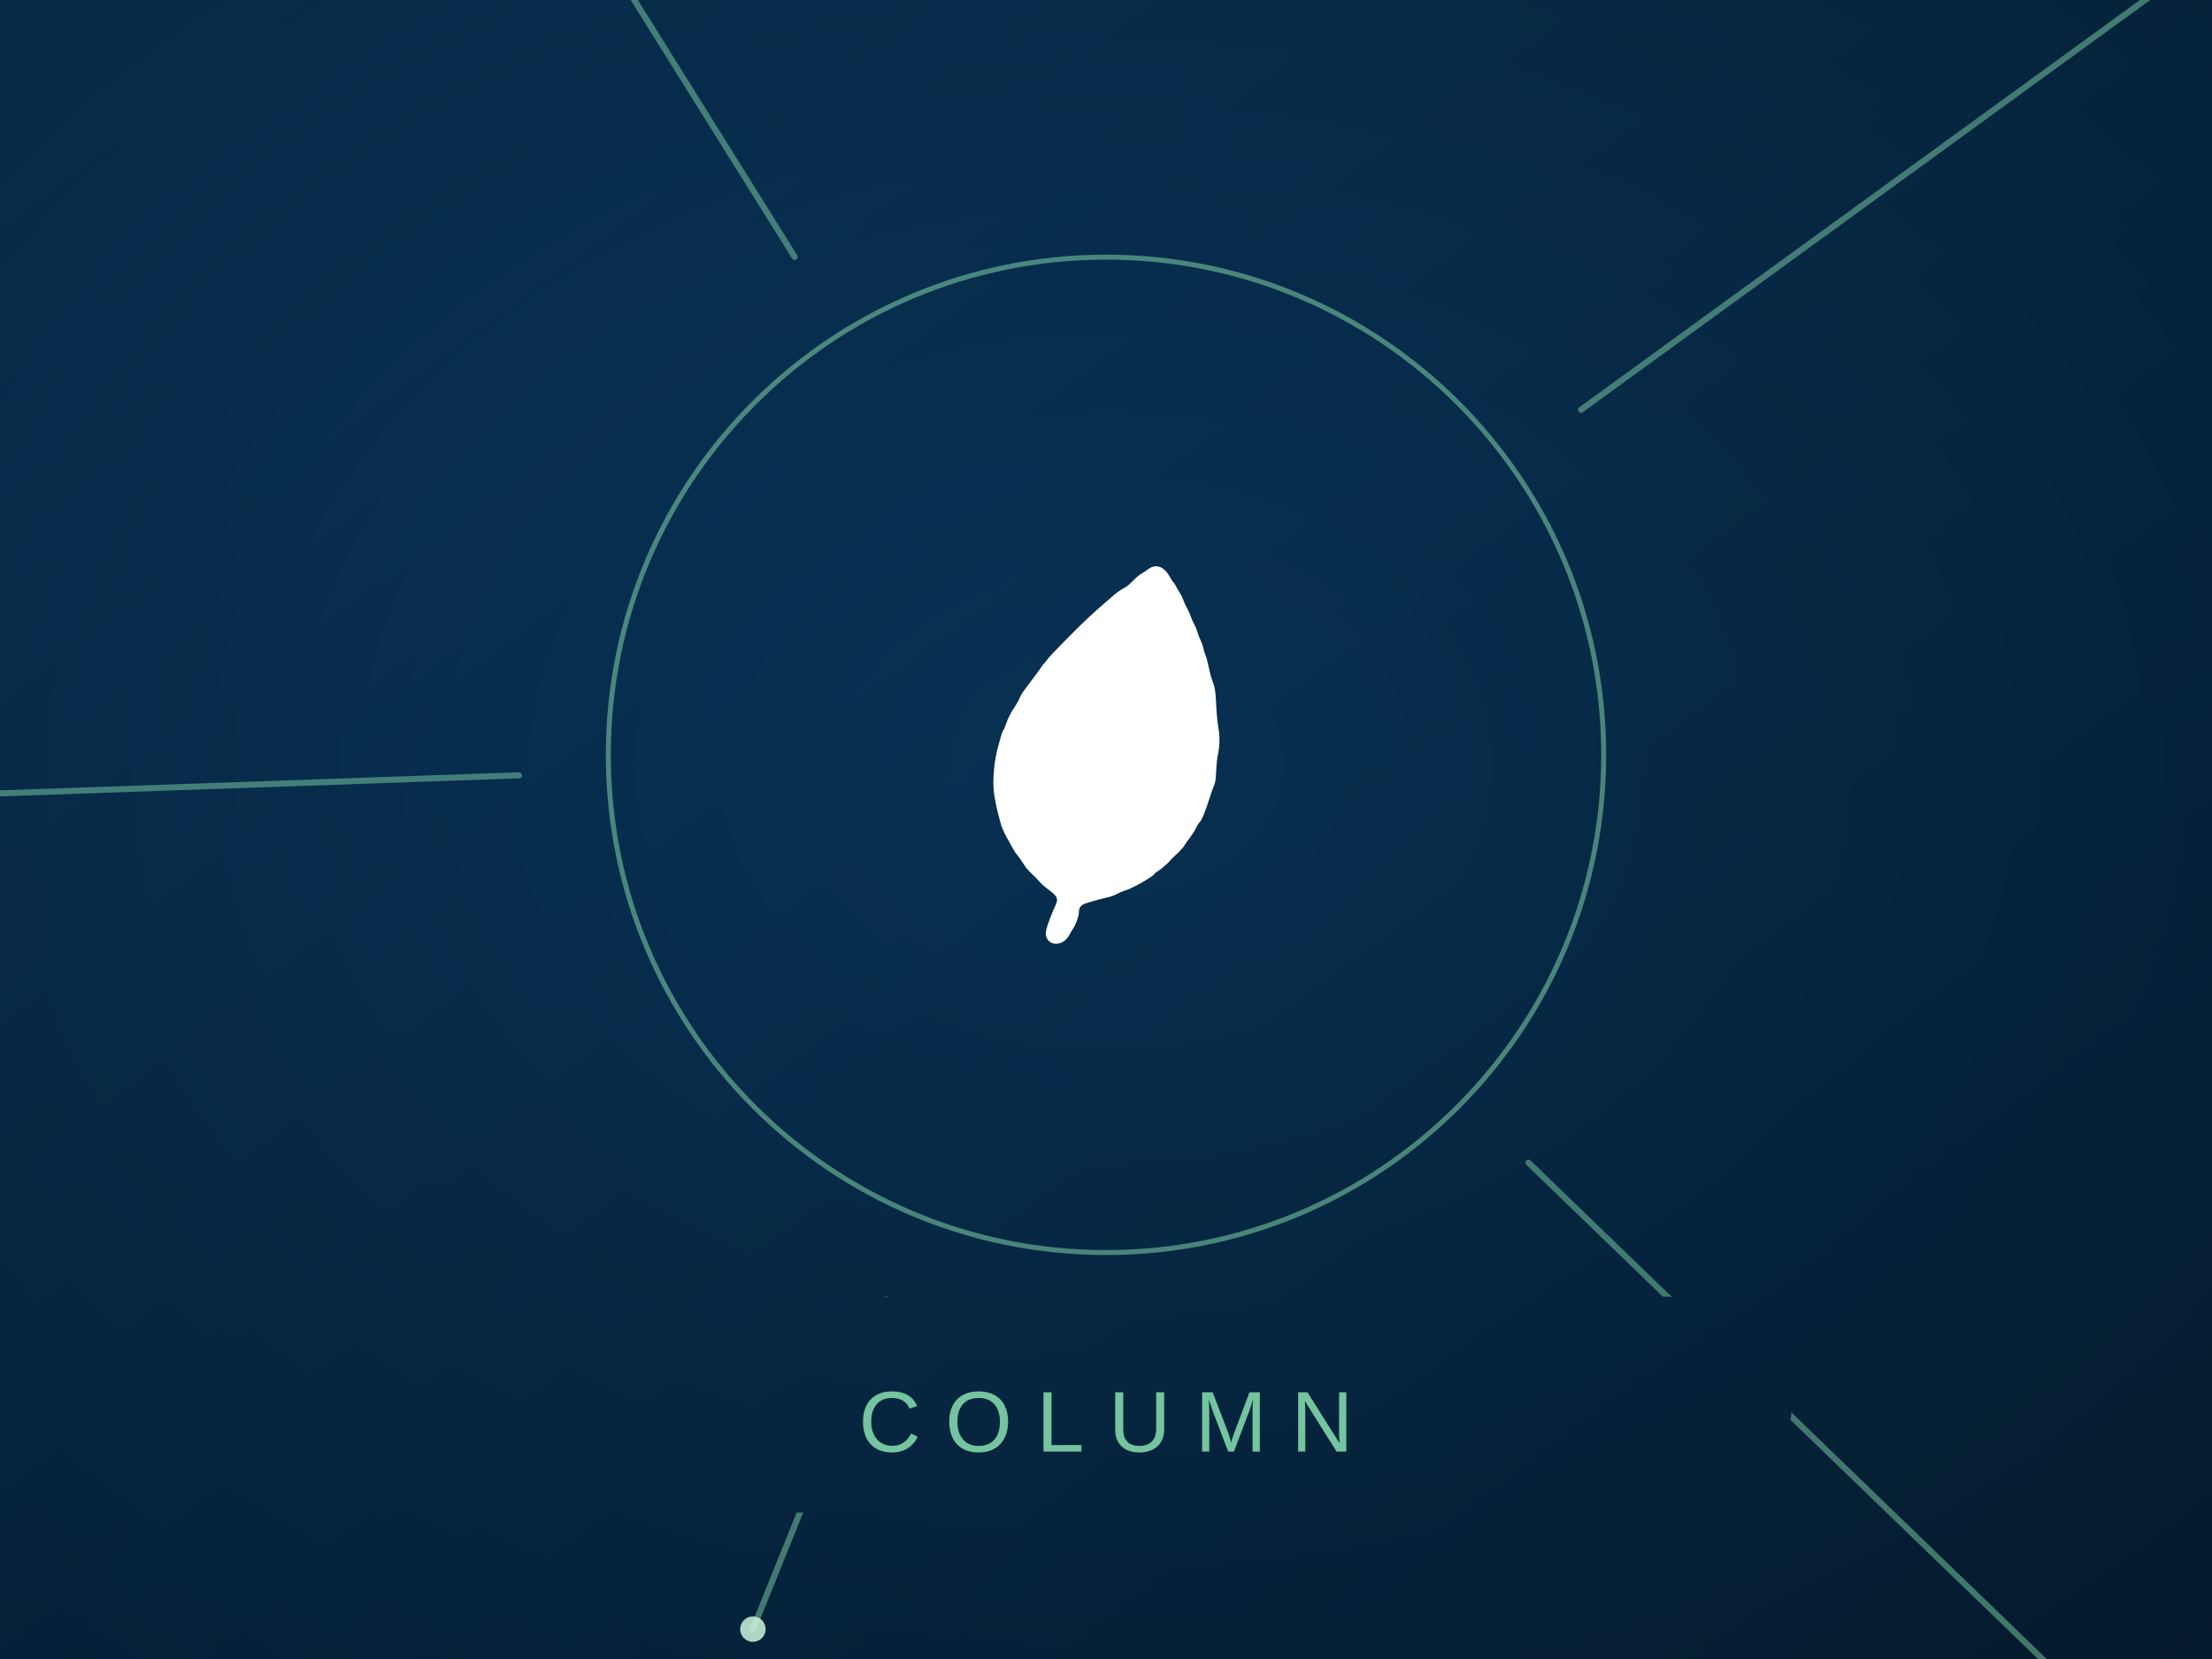
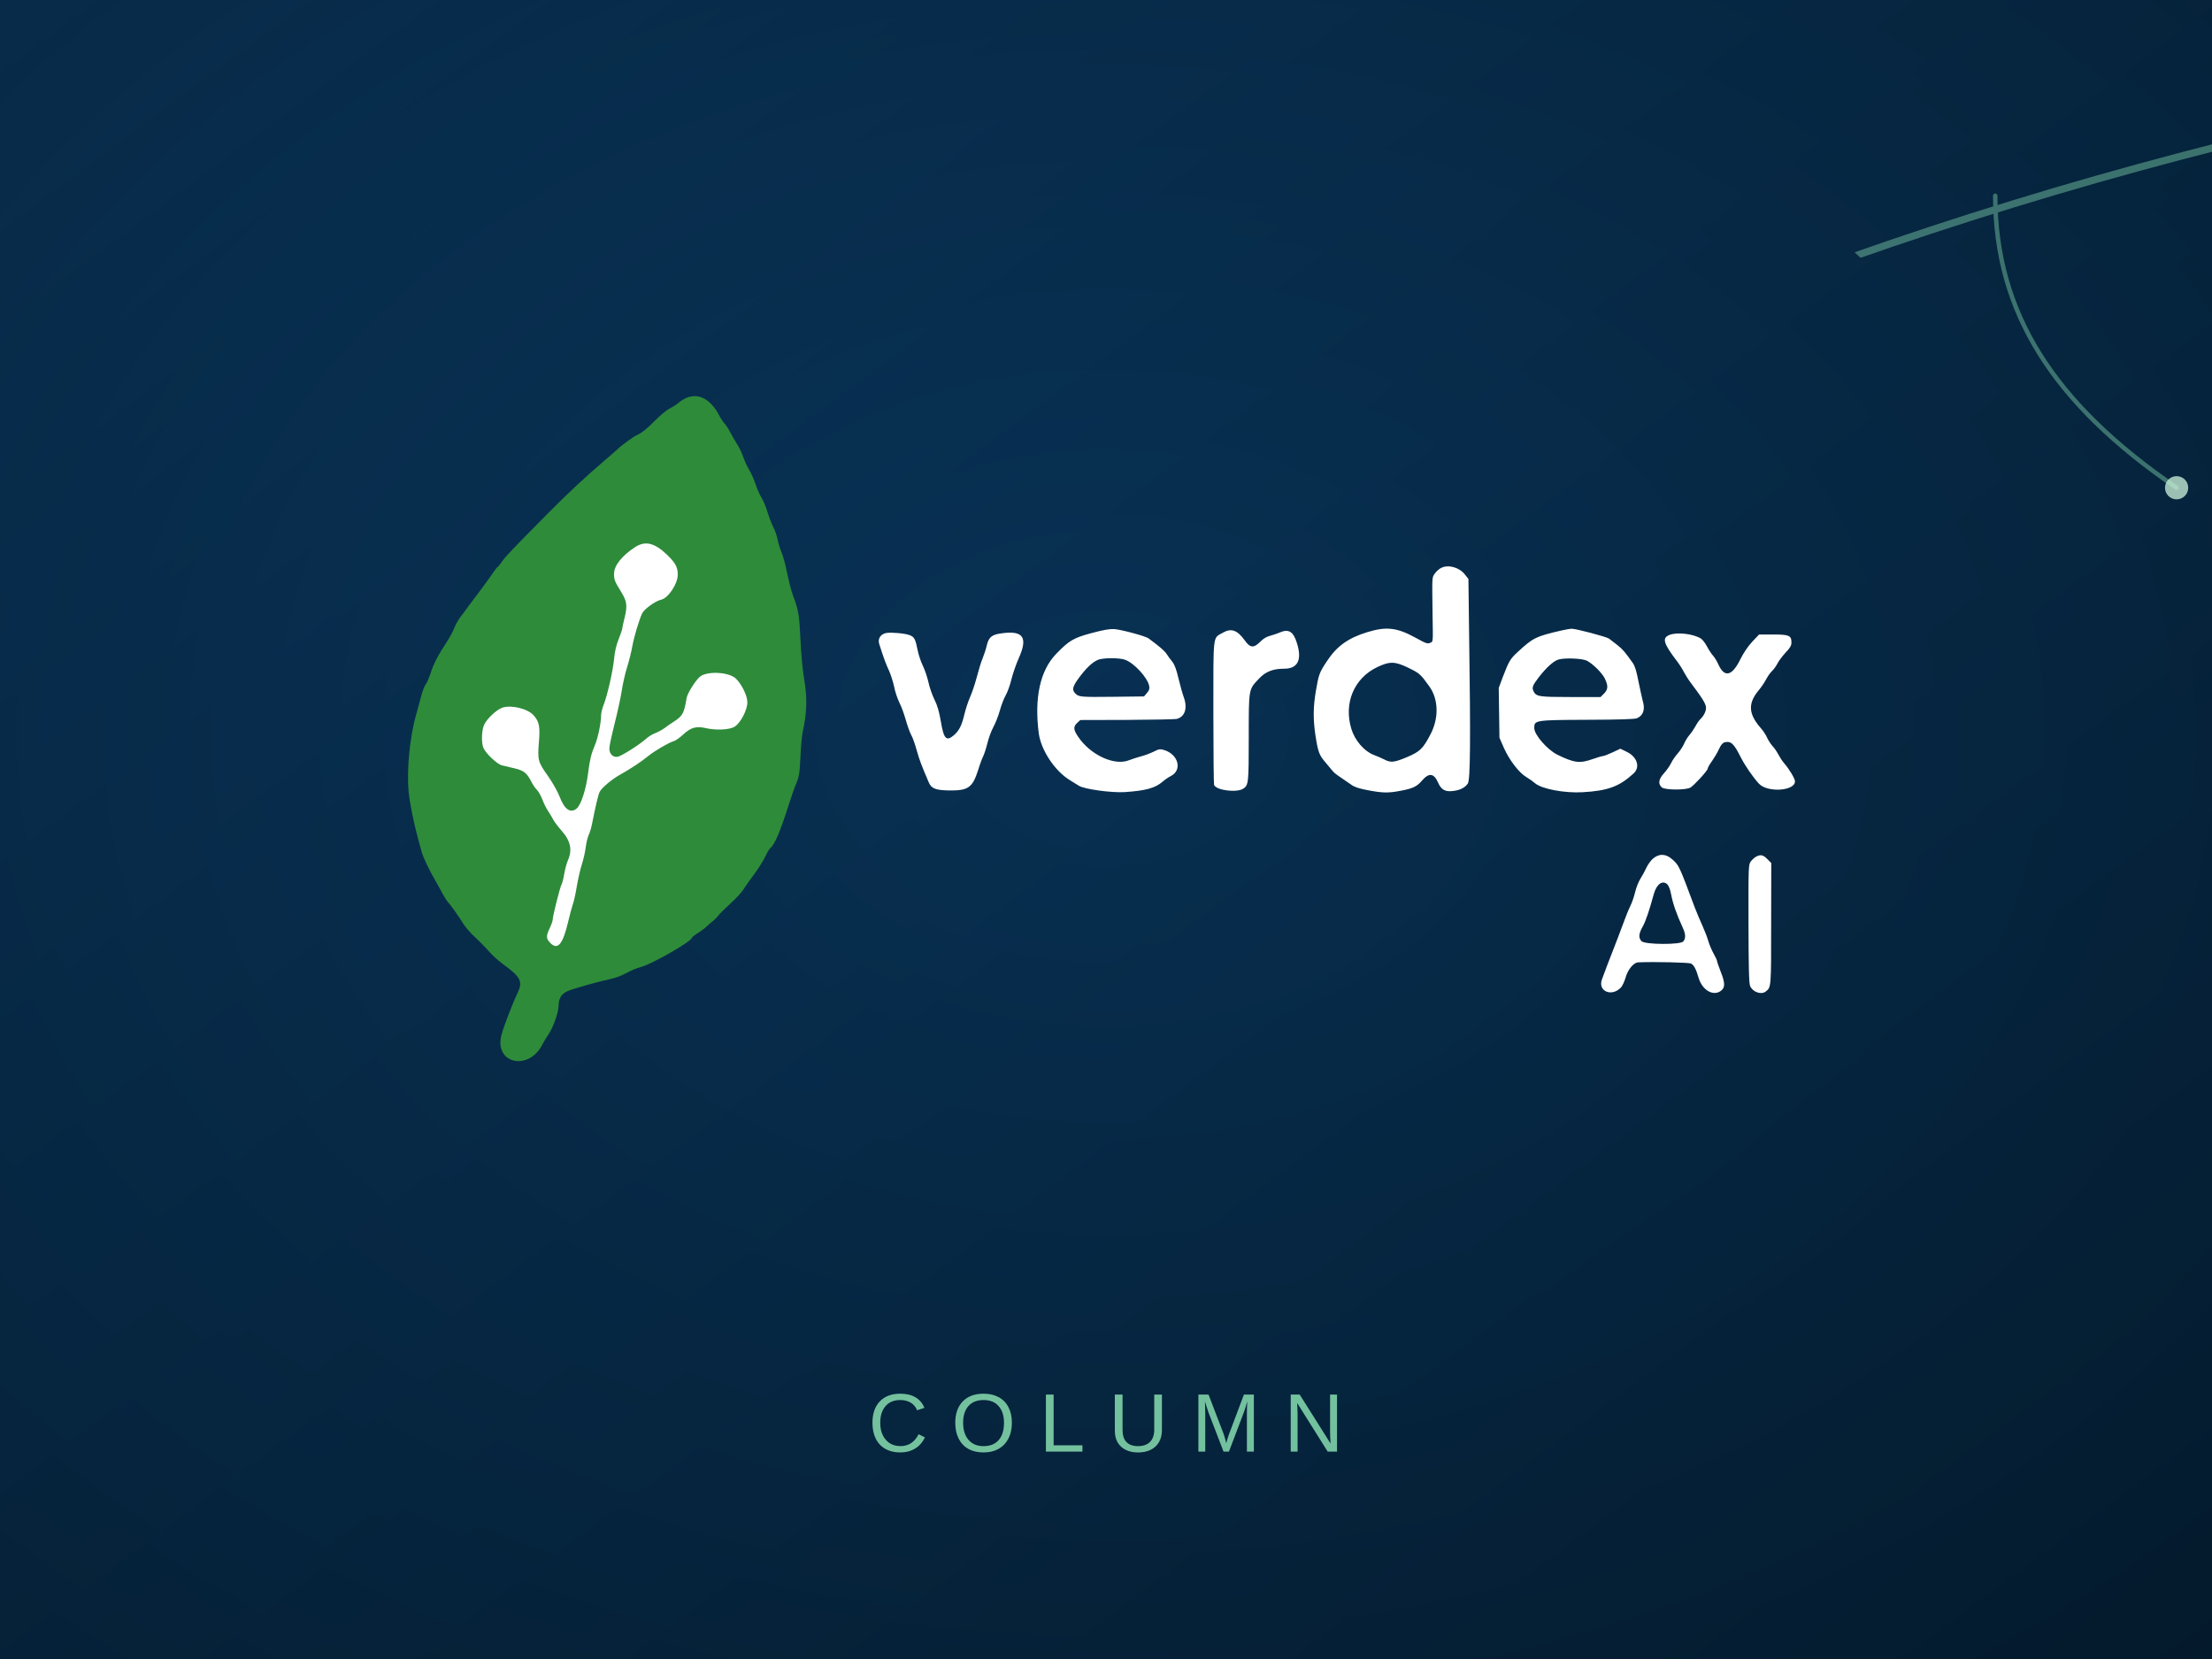
<svg xmlns="http://www.w3.org/2000/svg" width="800" height="600" viewBox="0 0 800 600" role="img" aria-label="Verdex AI">
  <defs>
    <linearGradient id="bg" x1="0" y1="0" x2="1" y2="1">
      <stop offset="0" stop-color="#0A3A63" />
      <stop offset="1" stop-color="#05253F" />
    </linearGradient>
-     <radialGradient id="vg" cx="50%" cy="46%" r="72%">
+     <radialGradient id="vg" cx="50%" cy="44%" r="74%">
      <stop offset="0" stop-color="#000" stop-opacity="0" />
      <stop offset="1" stop-color="#000" stop-opacity="0.30" />
    </radialGradient>
    <mask id="clear">
      <rect width="800" height="600" fill="#fff" />
-       <rect x="152" y="469" width="496" height="78" rx="39" fill="#000" />
+       <rect x="108" y="76" width="584" height="376" rx="62" fill="#000" />
    </mask>
  </defs>
  <rect width="800" height="600" fill="url(#bg)" />
  <rect width="800" height="600" fill="url(#vg)" />
  <g mask="url(#clear)">
-     <g stroke="#7FD1A8" fill="none" stroke-width="2.2" stroke-linecap="round" opacity=".5">
-       <path d="M571.8,148.2 L901.6,-91.4" />
-       <path d="M552.8,420.5 L783.6,643.4" />
-       <path d="M187.7,280.4 L-182.4,293.3" />
-       <path d="M287.4,92.9 L196.3,-53.0" />
-       <path d="M320.4,469.9 L272.3,589.2" />
+     <g stroke="#7FD1A8" fill="none" stroke-linecap="round" opacity=".45">
+       <path d="M848.0,42.0 C688.0,78.0 528.0,138.0 368.0,240.0" stroke-width="2.6" />
+       <path d="M620.0,106.8 C616.0,154.8 636.8,190.8 681.6,228.0" stroke-width="1.6" />
+       <path d="M502.4,166.8 C494.4,208.8 515.2,241.8 560.0,274.8" stroke-width="1.6" />
+       <path d="M721.6,70.8 C721.6,112.8 742.4,145.8 787.2,176.4" stroke-width="1.6" />
    </g>
-     <g fill="#CDF5DC" opacity=".85">
-       <circle cx="901.6" cy="-91.4" r="4.6" />
-       <circle cx="783.6" cy="643.4" r="4.6" />
-       <circle cx="-182.4" cy="293.3" r="4.6" />
-       <circle cx="196.3" cy="-53.0" r="4.6" />
-       <circle cx="272.3" cy="589.2" r="4.6" />
+     <g fill="#CDF5DC" opacity=".75">
+       <circle cx="368.0" cy="240.0" r="5.4" />
+       <circle cx="681.6" cy="228.0" r="4.2" />
+       <circle cx="560.0" cy="274.8" r="4.2" />
+       <circle cx="787.2" cy="176.4" r="4.2" />
    </g>
  </g>
-   <circle cx="400.0" cy="273.0" r="180.0" fill="none" stroke="#7FD1A8" stroke-width="1.8" opacity=".55" />
-   <g transform="translate(310.0,183.0) scale(0.24221)">
-     <svg viewBox="-195.08 -83.08 743.16 743.16" width="743.16" height="743.16" overflow="visible">
-       <g transform="translate(0,580) scale(0.1,-0.1)" fill="#FFFFFF" stroke="none">
-         <path d="M2442 5715 c-19 -8 -48 -26 -64 -40 -17 -15 -52 -37 -77 -50 -26 -12 -85 -62 -131 -109 -55 -56 -103 -95 -135 -110 -44 -20 -139 -89 -186 -135 -9 -9 -54 -47 -99 -86 -164 -140 -308 -274 -484 -452 -291 -293 -362 -368 -391 -412 -15 -22 -30 -41 -34 -41 -3 0 -22 -24 -41 -53 -19 -28 -66 -94 -105 -145 -38 -51 -86 -114 -105 -140 -19 -27 -49 -67 -66 -89 -17 -23 -39 -63 -49 -90 -10 -26 -37 -76 -59 -110 -74 -112 -116 -191 -140 -268 -14 -42 -32 -85 -41 -96 -10 -10 -28 -56 -40 -101 -12 -46 -31 -117 -43 -158 -54 -192 -81 -470 -63 -655 10 -99 41 -254 82 -405 11 -41 24 -88 29 -105 11 -42 65 -156 114 -239 23 -39 52 -93 66 -119 14 -26 34 -58 45 -69 23 -24 91 -121 132 -187 16 -25 57 -72 93 -105 36 -34 78 -76 95 -95 54 -61 90 -95 145 -136 150 -110 168 -146 122 -244 -46 -96 -120 -290 -137 -358 -62 -240 231 -307 347 -79 11 22 35 62 53 88 39 56 85 187 85 242 0 62 25 101 78 124 52 22 274 84 367 103 33 6 92 29 130 50 39 21 93 43 120 50 90 21 435 219 435 249 0 4 24 23 53 41 28 18 61 42 72 54 11 11 33 31 49 43 16 12 39 35 50 50 12 16 59 62 105 104 46 42 94 94 107 116 13 22 54 80 91 129 36 48 78 115 94 149 15 33 35 66 43 73 39 32 85 141 161 381 18 58 45 134 60 169 24 57 28 83 35 225 4 89 13 181 18 206 38 168 41 296 11 467 -11 68 -24 204 -29 323 -10 205 -16 245 -61 365 -21 58 -30 95 -64 251 -8 39 -26 98 -39 130 -13 32 -27 79 -31 104 -4 25 -20 70 -35 100 -15 30 -38 89 -50 130 -12 41 -35 95 -50 120 -16 25 -38 76 -50 113 -12 37 -37 92 -54 122 -18 29 -40 78 -50 107 -9 29 -32 78 -51 108 -19 30 -48 80 -64 111 -16 30 -37 61 -45 68 -9 8 -31 41 -48 74 -72 134 -174 186 -276 142z" />
-       </g>
-     </svg>
+   <g transform="translate(144.0,140.3) scale(0.42667)">
+     <g transform="translate(0,580) scale(0.1,-0.1)" fill="#2E8B3A" stroke="none">
+       <path d="M2442 5715 c-19 -8 -48 -26 -64 -40 -17 -15 -52 -37 -77 -50 -26 -12 -85 -62 -131 -109 -55 -56 -103 -95 -135 -110 -44 -20 -139 -89 -186 -135 -9 -9 -54 -47 -99 -86 -164 -140 -308 -274 -484 -452 -291 -293 -362 -368 -391 -412 -15 -22 -30 -41 -34 -41 -3 0 -22 -24 -41 -53 -19 -28 -66 -94 -105 -145 -38 -51 -86 -114 -105 -140 -19 -27 -49 -67 -66 -89 -17 -23 -39 -63 -49 -90 -10 -26 -37 -76 -59 -110 -74 -112 -116 -191 -140 -268 -14 -42 -32 -85 -41 -96 -10 -10 -28 -56 -40 -101 -12 -46 -31 -117 -43 -158 -54 -192 -81 -470 -63 -655 10 -99 41 -254 82 -405 11 -41 24 -88 29 -105 11 -42 65 -156 114 -239 23 -39 52 -93 66 -119 14 -26 34 -58 45 -69 23 -24 91 -121 132 -187 16 -25 57 -72 93 -105 36 -34 78 -76 95 -95 54 -61 90 -95 145 -136 150 -110 168 -146 122 -244 -46 -96 -120 -290 -137 -358 -62 -240 231 -307 347 -79 11 22 35 62 53 88 39 56 85 187 85 242 0 62 25 101 78 124 52 22 274 84 367 103 33 6 92 29 130 50 39 21 93 43 120 50 90 21 435 219 435 249 0 4 24 23 53 41 28 18 61 42 72 54 11 11 33 31 49 43 16 12 39 35 50 50 12 16 59 62 105 104 46 42 94 94 107 116 13 22 54 80 91 129 36 48 78 115 94 149 15 33 35 66 43 73 39 32 85 141 161 381 18 58 45 134 60 169 24 57 28 83 35 225 4 89 13 181 18 206 38 168 41 296 11 467 -11 68 -24 204 -29 323 -10 205 -16 245 -61 365 -21 58 -30 95 -64 251 -8 39 -26 98 -39 130 -13 32 -27 79 -31 104 -4 25 -20 70 -35 100 -15 30 -38 89 -50 130 -12 41 -35 95 -50 120 -16 25 -38 76 -50 113 -12 37 -37 92 -54 122 -18 29 -40 78 -50 107 -9 29 -32 78 -51 108 -19 30 -48 80 -64 111 -16 30 -37 61 -45 68 -9 8 -31 41 -48 74 -72 134 -174 186 -276 142z" />
+     </g>
+     <g transform="translate(0,580) scale(0.1,-0.1)" fill="#FFFFFF" stroke="none">
+       <path d="M2009 4451 c-111 -72 -179 -157 -179 -225 0 -53 4 -63 62 -158 47 -76 52 -115 28 -213 -11 -44 -20 -86 -20 -93 0 -8 -14 -48 -30 -89 -21 -52 -34 -106 -40 -173 -11 -107 -57 -307 -89 -388 -12 -29 -21 -70 -21 -91 0 -61 -28 -195 -54 -253 -29 -68 -42 -121 -56 -233 -17 -138 -61 -273 -99 -302 -52 -40 -101 -5 -141 99 -20 50 -59 120 -102 181 -83 117 -87 133 -75 285 11 130 3 173 -44 226 -49 57 -188 91 -265 66 -49 -16 -132 -94 -155 -145 -22 -46 -25 -155 -6 -197 21 -48 116 -137 156 -147 20 -5 67 -16 105 -25 80 -18 107 -40 143 -110 13 -27 36 -60 49 -73 14 -14 34 -50 46 -81 12 -32 33 -75 48 -97 15 -22 35 -56 45 -75 10 -19 42 -61 70 -93 76 -84 93 -163 54 -251 -11 -26 -25 -77 -31 -114 -6 -37 -16 -79 -24 -93 -14 -28 -74 -266 -74 -296 0 -10 -11 -42 -25 -71 -32 -68 -31 -89 2 -124 65 -68 108 -17 154 177 11 50 29 115 39 146 11 30 26 102 35 159 10 57 28 137 41 178 14 42 29 108 34 149 5 40 17 87 25 104 9 17 23 63 30 102 27 137 52 243 63 263 19 37 106 109 177 148 84 47 174 106 235 156 57 46 178 116 216 126 16 4 52 30 81 57 62 58 109 72 188 54 88 -21 204 -15 246 11 51 31 109 142 109 207 0 55 -46 150 -96 200 -59 59 -253 68 -310 14 -40 -38 -103 -140 -109 -178 -21 -128 -33 -151 -106 -198 -24 -15 -60 -40 -79 -55 -19 -14 -55 -34 -80 -44 -25 -9 -61 -31 -80 -49 -53 -48 -205 -144 -238 -151 -40 -8 -72 23 -72 70 0 19 20 112 44 207 24 96 52 222 61 281 9 59 29 150 46 202 16 51 36 131 44 177 16 86 56 218 83 278 17 36 112 105 161 116 60 13 141 134 141 212 0 64 -20 101 -93 171 -105 100 -183 118 -268 63z" />
+     </g>
+     <g transform="translate(0,580) scale(0.1,-0.1)" fill="#FFFFFF" stroke="none">
+       <path d="M8844 4276 c-17 -7 -42 -29 -55 -47 -27 -38 -25 -18 -21 -344 4 -253 6 -234 -22 -246 -20 -10 -36 -4 -117 41 -162 89 -250 100 -414 50 -163 -50 -259 -119 -343 -247 -64 -97 -69 -111 -93 -251 -23 -137 -24 -238 -4 -375 22 -143 32 -170 86 -232 26 -30 53 -63 61 -73 7 -10 38 -35 68 -54 30 -20 71 -48 90 -62 26 -19 65 -32 140 -46 127 -24 172 -25 281 -4 100 19 134 35 177 85 59 69 101 64 136 -15 28 -63 62 -82 131 -72 58 7 100 29 122 63 21 31 24 361 11 1251 l-6 483 -27 34 c-46 62 -138 90 -201 61z m-278 -850 c91 -44 100 -52 174 -155 79 -109 83 -272 9 -410 -63 -120 -88 -144 -199 -191 -108 -45 -135 -48 -190 -20 -21 11 -63 29 -92 40 -80 31 -159 123 -188 219 -67 218 22 431 220 525 106 50 150 49 266 -8z M5877 3722 c-152 -41 -189 -62 -300 -177 -135 -140 -186 -371 -147 -672 19 -143 135 -319 264 -398 27 -16 61 -38 76 -47 44 -29 277 -61 388 -54 178 12 258 34 320 87 18 16 50 38 71 49 100 50 65 184 -57 221 -34 10 -44 8 -88 -14 -28 -14 -78 -33 -111 -41 -33 -9 -76 -23 -96 -31 -124 -52 -331 44 -435 201 -39 58 -40 83 -6 115 l26 24 391 1 c216 1 407 5 424 8 71 16 96 90 63 182 -12 32 -32 106 -46 163 -17 73 -32 114 -51 139 -16 19 -38 49 -50 68 -19 28 -58 61 -152 131 -27 20 -230 74 -291 79 -41 2 -91 -7 -193 -34z m284 -226 c77 -27 191 -151 205 -222 5 -24 0 -37 -19 -60 l-25 -29 -258 -3 c-278 -3 -294 -2 -324 28 -31 31 -24 59 33 136 60 80 110 128 158 149 42 18 181 19 230 1z M9865 3745 c-221 -51 -244 -62 -375 -183 -63 -58 -74 -76 -126 -211 l-35 -94 3 -211 3 -211 38 -87 c46 -103 128 -210 189 -246 24 -14 58 -38 75 -53 56 -48 250 -85 402 -76 215 12 312 48 434 160 57 53 29 140 -58 182 l-55 27 -66 -31 c-36 -17 -73 -31 -80 -31 -8 0 -47 -11 -86 -25 -113 -40 -158 -34 -302 36 -85 42 -196 169 -196 226 0 67 5 68 448 70 277 1 402 5 422 13 55 23 72 75 49 150 -5 19 -21 91 -35 159 -17 90 -31 135 -49 160 -69 97 -84 114 -130 151 -28 22 -59 46 -71 55 -22 16 -283 85 -318 84 -11 0 -48 -7 -81 -14z m211 -257 c53 -28 131 -106 153 -153 29 -61 27 -91 -8 -126 l-29 -29 -254 0 c-270 0 -292 4 -314 49 -15 30 -9 48 41 114 66 86 129 143 171 155 56 16 202 9 240 -10z M6990 3725 c-86 -50 -80 6 -80 -672 0 -331 3 -609 6 -618 18 -46 192 -68 247 -32 45 29 47 48 47 435 0 418 -2 404 87 498 55 59 118 84 213 84 115 0 153 74 109 215 -31 102 -71 126 -151 90 -18 -8 -53 -19 -77 -26 -29 -7 -58 -24 -83 -50 -56 -56 -86 -54 -132 11 -63 88 -115 106 -186 65z M4139 3723 c-48 -8 -75 -47 -62 -91 33 -105 57 -173 83 -227 15 -33 35 -95 44 -137 8 -43 29 -104 45 -136 17 -33 41 -100 55 -150 14 -50 35 -106 45 -124 11 -18 32 -76 46 -128 24 -85 41 -130 103 -274 22 -52 58 -66 174 -68 160 -2 196 24 244 172 14 47 34 101 44 120 9 19 25 69 35 110 10 41 32 102 50 135 18 33 43 96 55 140 12 44 34 103 50 130 16 28 38 90 49 138 12 47 39 126 61 175 79 176 40 236 -138 213 -90 -11 -116 -32 -133 -105 -6 -28 -22 -76 -34 -106 -13 -30 -35 -102 -50 -160 -15 -58 -41 -134 -57 -170 -16 -36 -38 -103 -49 -149 -22 -93 -44 -137 -90 -176 -63 -53 -84 -30 -109 118 -15 86 -29 135 -54 185 -18 37 -42 103 -51 147 -10 44 -31 106 -47 139 -16 32 -36 91 -44 130 -19 97 -29 115 -67 130 -35 15 -156 26 -198 19z M10773 3705 c-61 -26 -48 -71 69 -224 20 -26 46 -68 58 -92 13 -24 38 -64 57 -89 127 -169 140 -195 123 -244 -6 -18 -22 -44 -36 -57 -14 -13 -35 -42 -46 -64 -12 -22 -34 -55 -50 -74 -17 -19 -38 -53 -48 -77 -10 -23 -34 -60 -53 -81 -19 -21 -45 -58 -57 -83 -12 -25 -40 -64 -61 -87 -45 -49 -51 -89 -18 -119 26 -23 202 -24 242 -2 31 18 147 144 147 161 0 7 16 36 36 63 19 27 46 72 59 101 17 37 31 54 49 59 53 13 78 -10 136 -126 35 -69 105 -172 155 -225 72 -77 305 -62 305 20 0 23 -47 102 -91 153 -16 18 -38 52 -50 75 -12 23 -34 56 -50 72 -15 17 -35 48 -45 70 -9 21 -33 59 -54 82 -106 121 -110 210 -16 322 21 25 48 65 61 90 13 25 35 57 50 71 15 14 36 43 47 65 11 22 42 63 69 92 39 41 49 59 49 86 0 58 -20 67 -155 67 l-119 0 -59 -62 c-36 -39 -73 -94 -99 -146 -71 -146 -136 -161 -188 -44 -12 26 -31 58 -44 72 -13 14 -36 49 -51 77 -15 29 -38 59 -50 67 -63 42 -209 59 -272 31z M10635 1809 c-19 -17 -44 -52 -55 -77 -12 -26 -34 -67 -50 -92 -16 -25 -36 -76 -45 -114 -9 -38 -27 -91 -41 -118 -13 -26 -42 -97 -63 -156 -22 -59 -53 -143 -71 -187 -17 -44 -45 -116 -62 -160 -16 -44 -36 -97 -44 -118 -37 -99 79 -151 158 -72 14 13 32 52 42 86 19 69 68 128 107 130 138 6 430 -1 448 -10 25 -14 43 -48 64 -121 31 -106 126 -160 191 -109 35 27 34 67 -4 162 -16 42 -30 81 -30 87 0 7 -13 36 -29 64 -16 28 -37 77 -46 109 -9 32 -32 90 -50 130 -19 40 -47 109 -64 152 -133 356 -134 358 -190 408 -55 50 -113 52 -166 6z m124 -218 c11 -11 24 -45 30 -78 17 -88 45 -168 101 -291 24 -52 25 -89 3 -114 -26 -29 -324 -27 -353 2 -28 28 -25 64 9 124 26 47 54 128 95 278 24 84 75 119 115 79z M11511 1827 c-13 -6 -33 -25 -45 -40 -20 -28 -21 -36 -20 -527 1 -380 4 -507 14 -530 21 -50 93 -76 131 -47 48 37 47 29 47 576 l1 514 -34 34 c-35 35 -56 40 -94 20z" />
+     </g>
  </g>
-   <text x="400" y="525" text-anchor="middle" font-family="Space Grotesk,Helvetica Neue,Arial,sans-serif" font-size="31.2" font-weight="500" letter-spacing="8.74" fill="#7FD1A8" opacity=".92">COLUMN</text>
+   <text x="400" y="525" text-anchor="middle" font-family="Space Grotesk,Helvetica Neue,Arial,sans-serif" font-size="30.0" font-weight="500" letter-spacing="8.40" fill="#7FD1A8" opacity=".9">COLUMN</text>
</svg>
